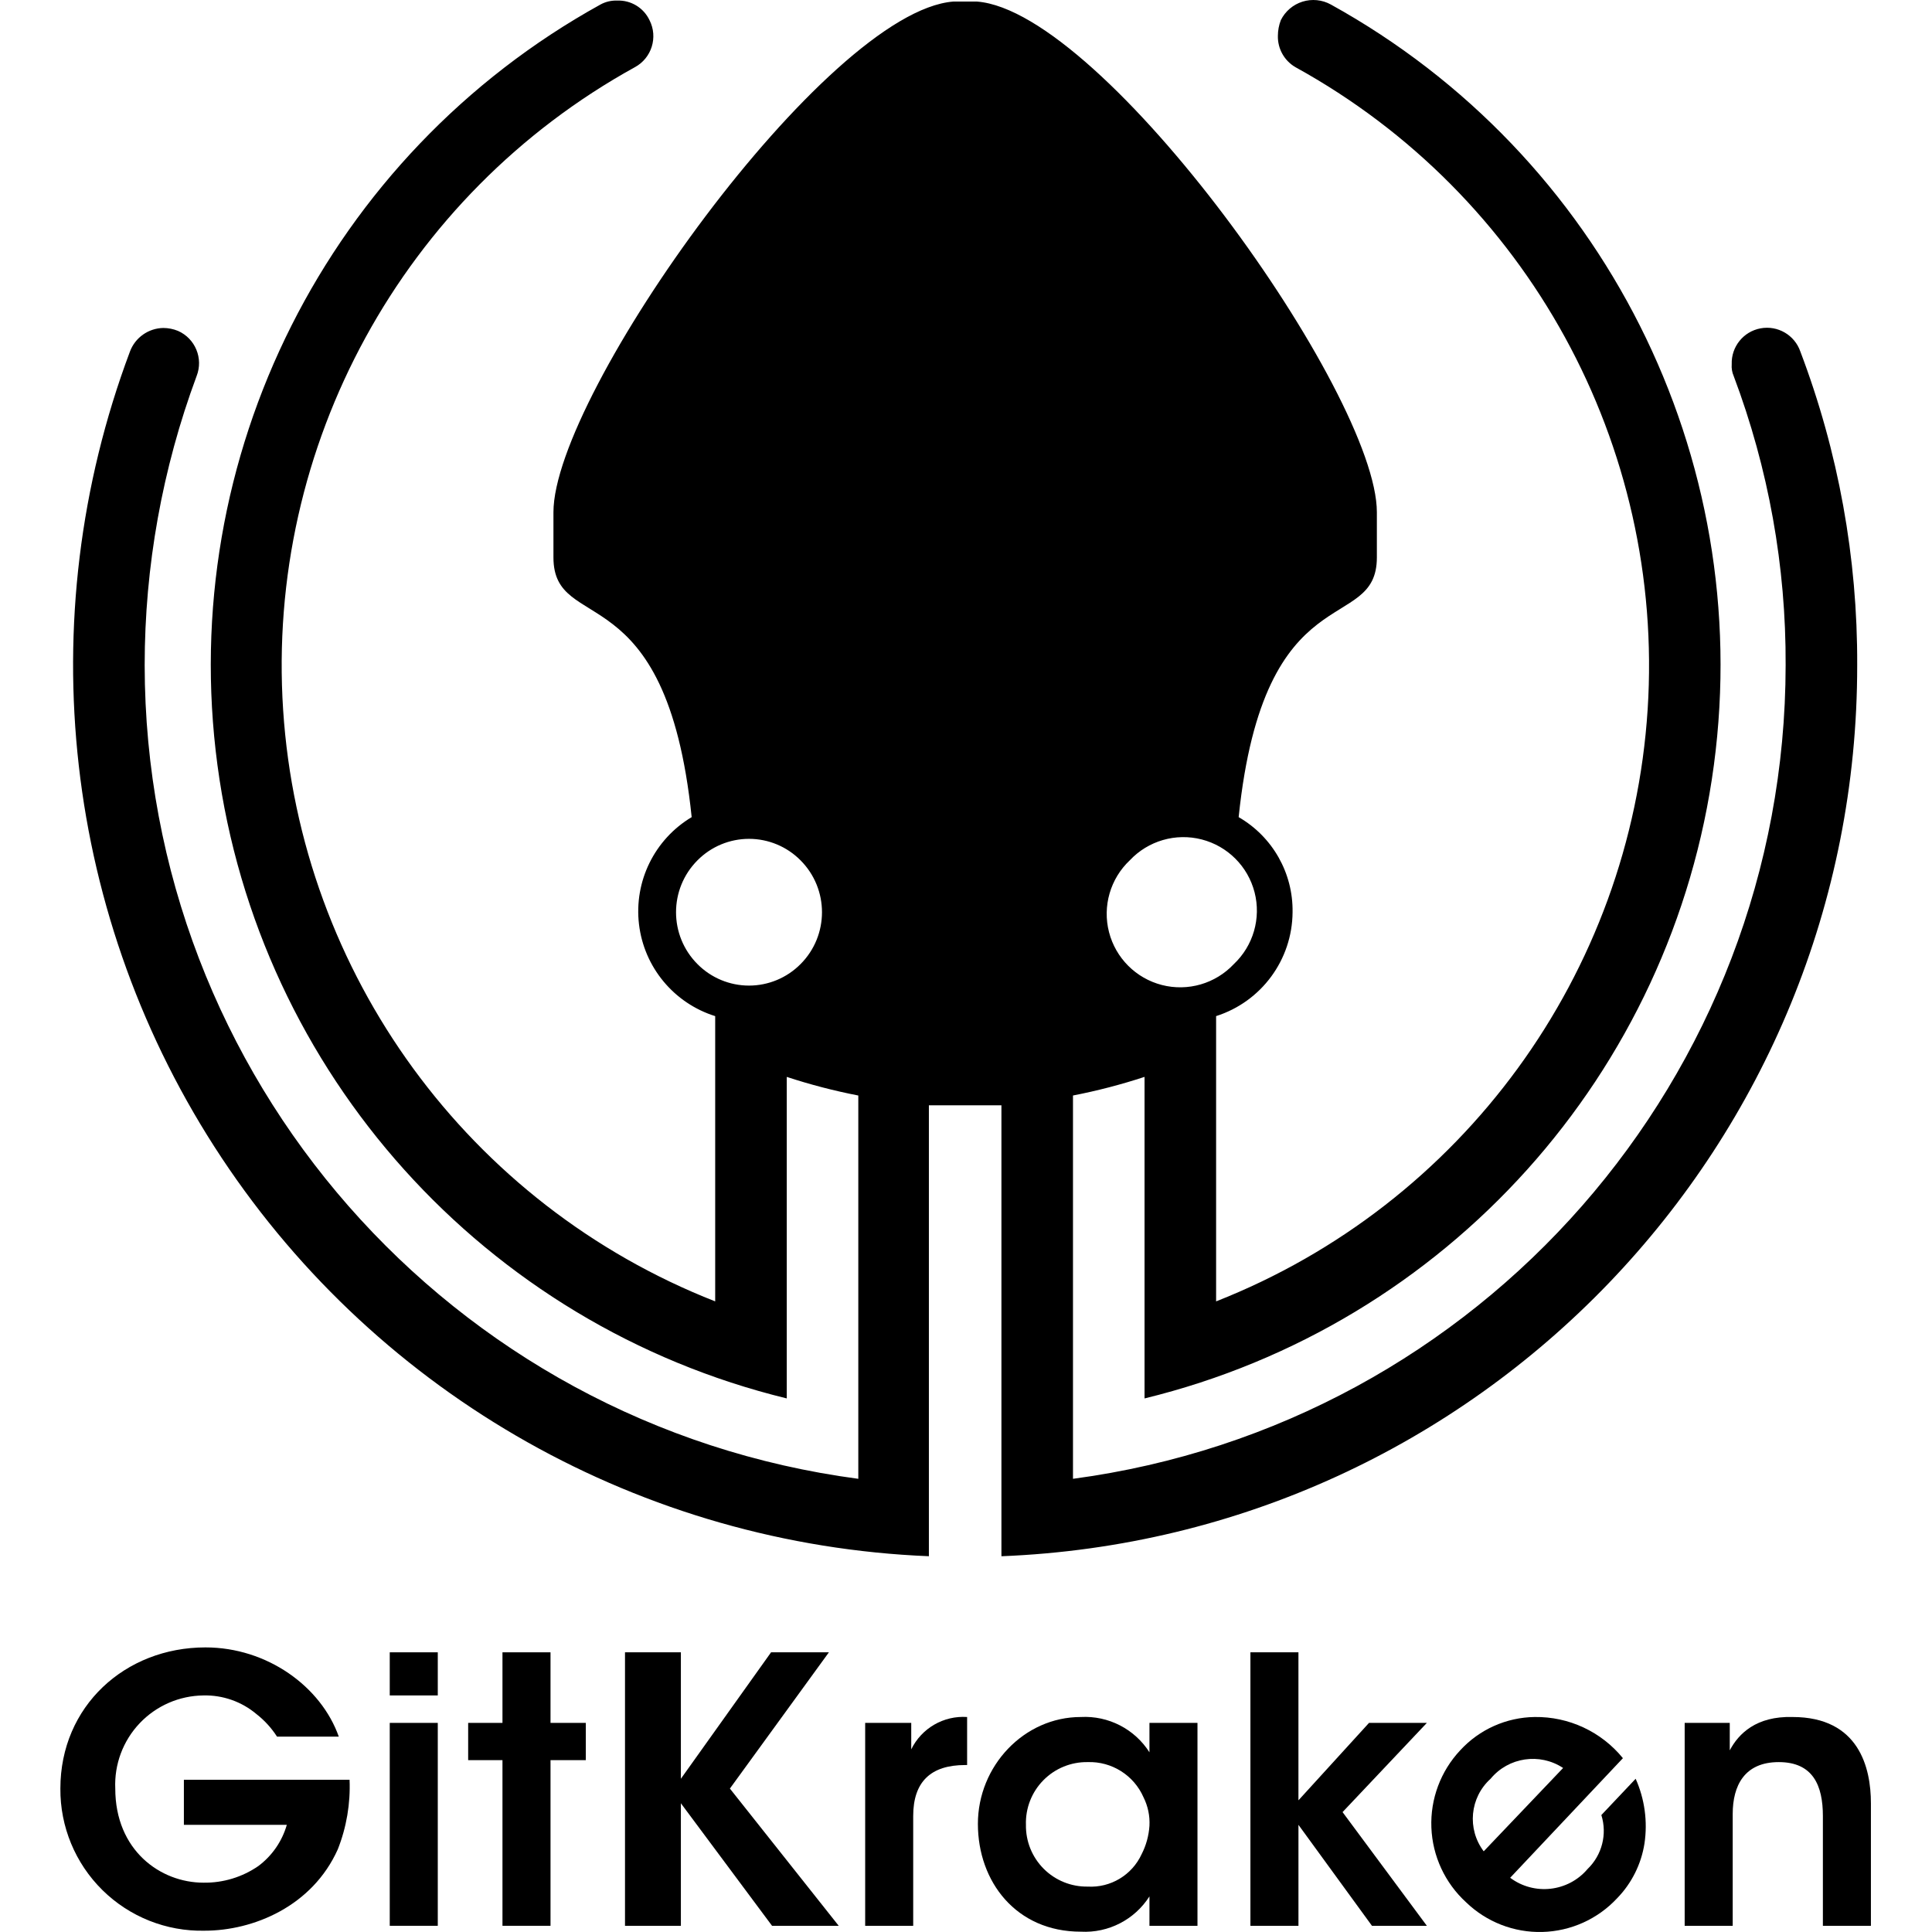
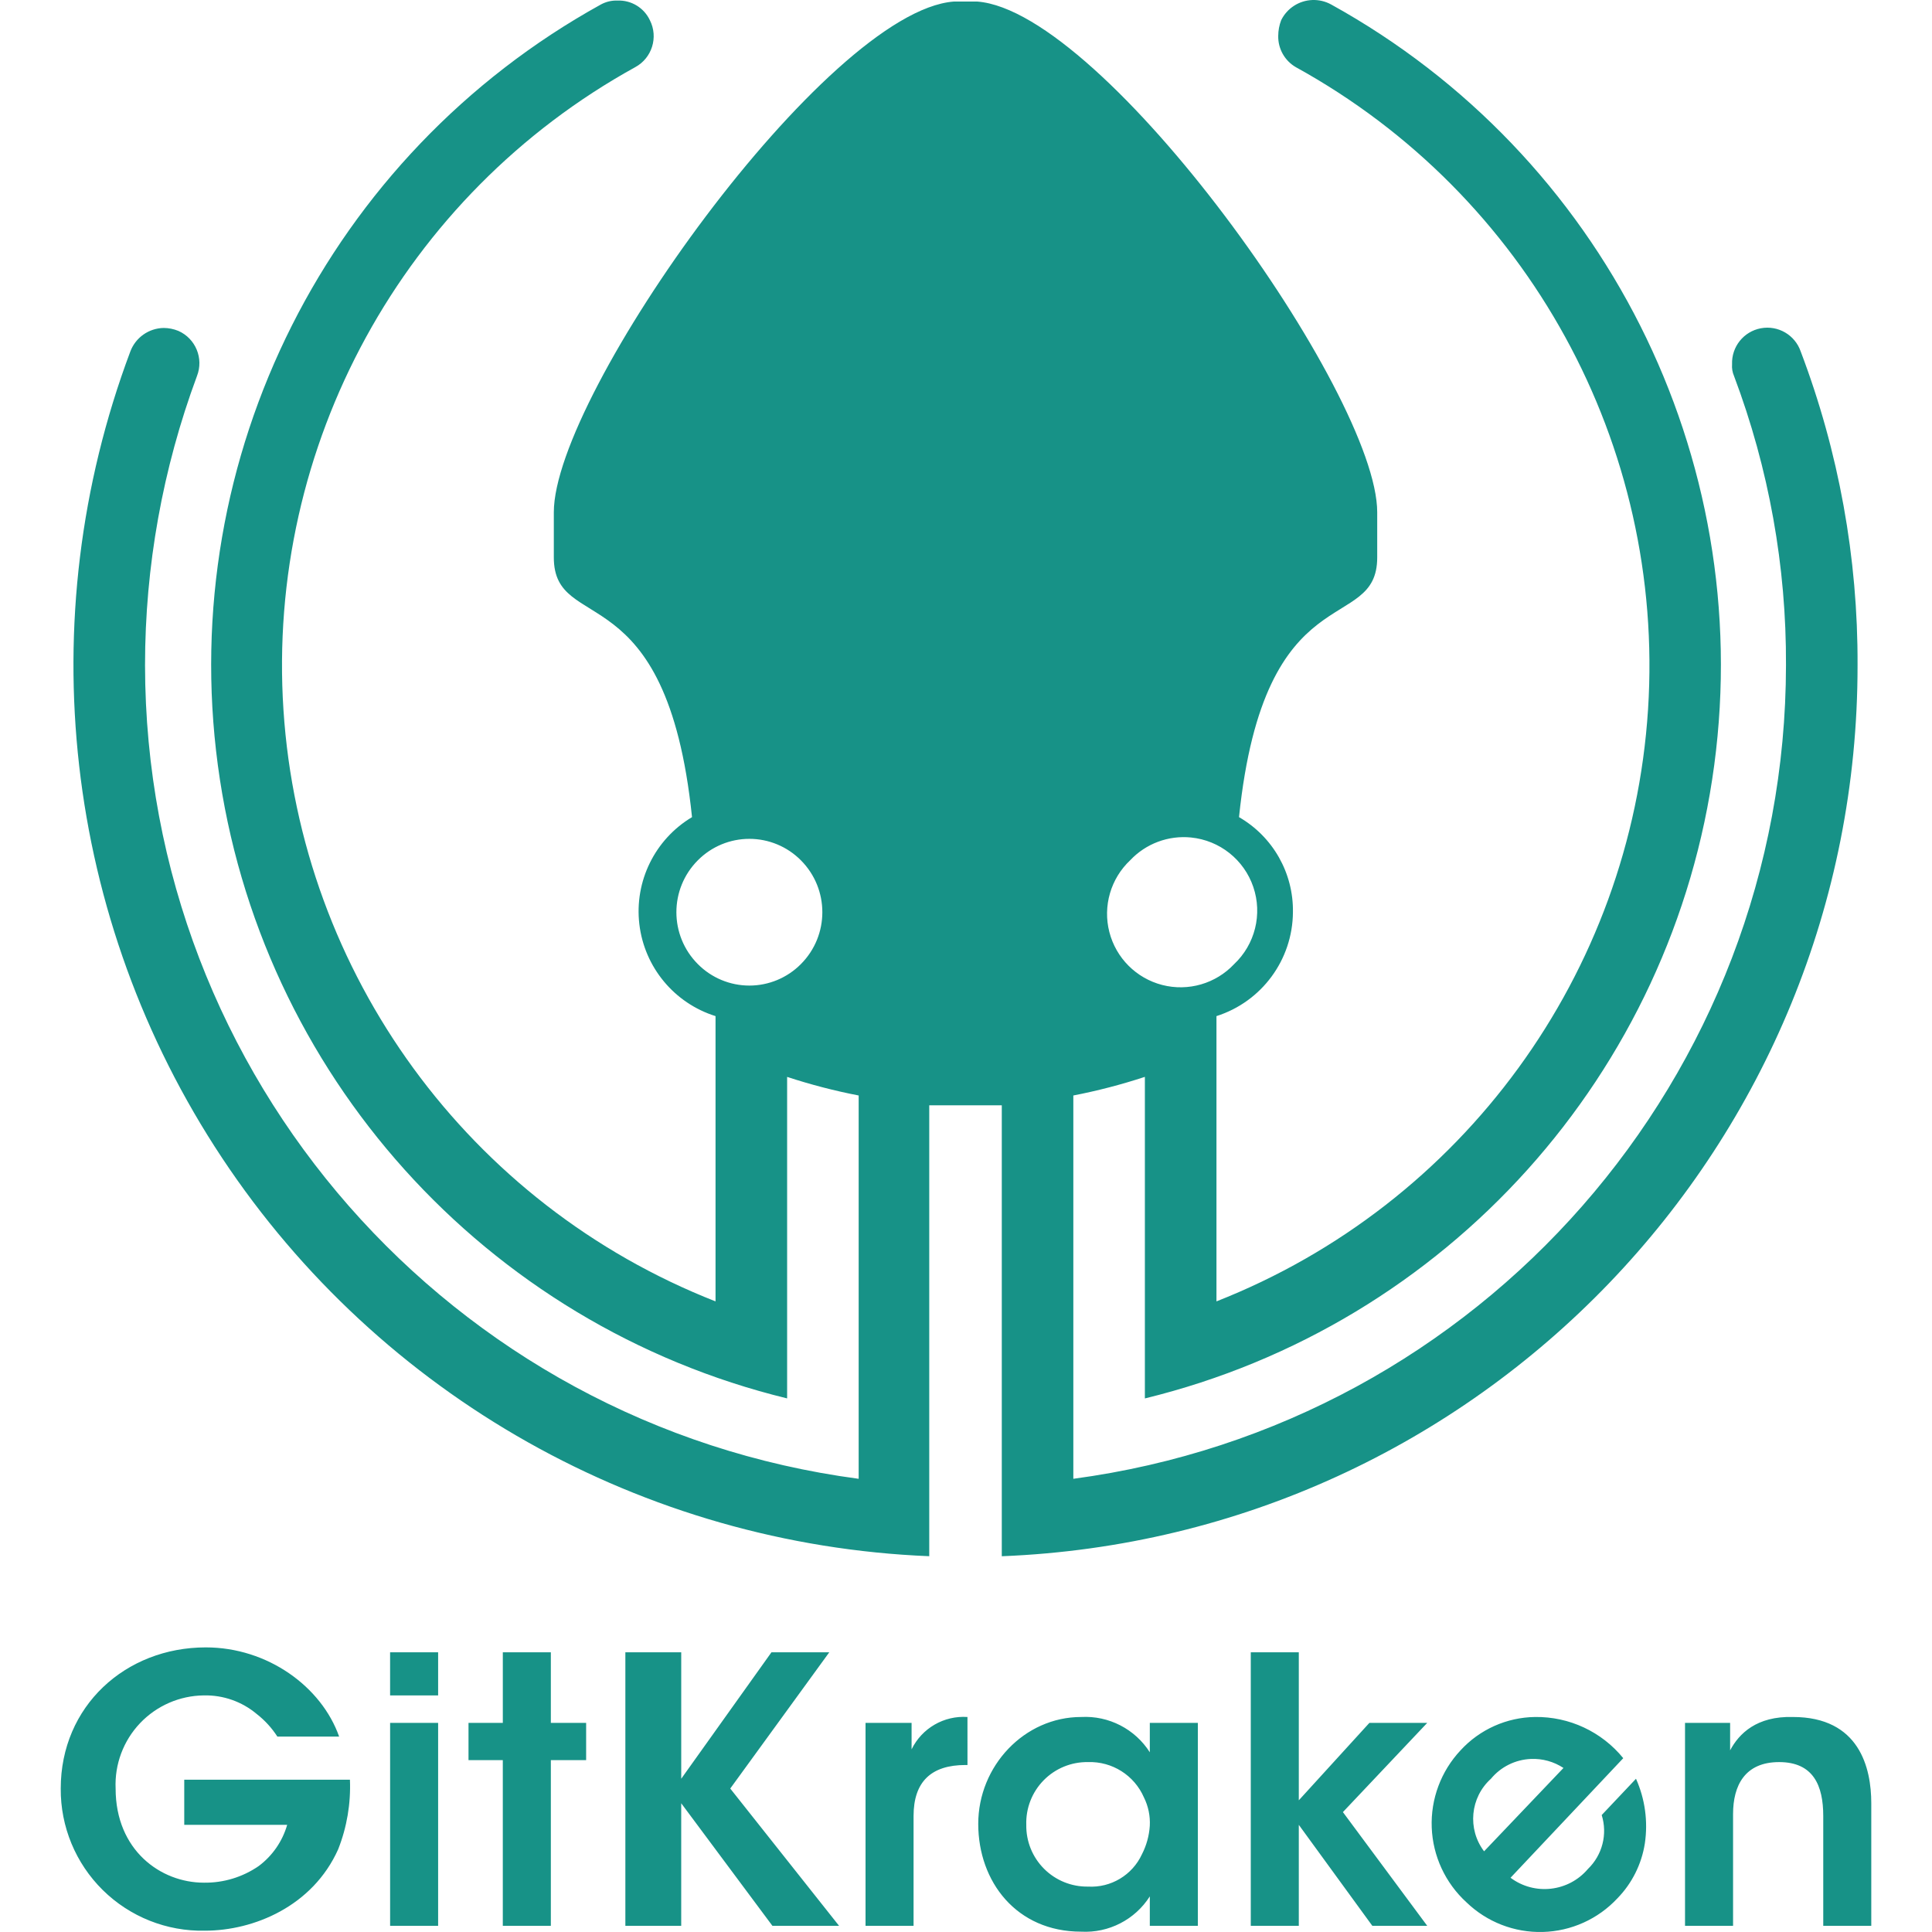
- <svg xmlns="http://www.w3.org/2000/svg" width="128" height="128">
-   <path class="cls-1" d="M18.353 115.055a6.04 6.04 0 0 0-1.364-1.494 5.26 5.26 0 0 0-3.507-1.234 5.91 5.91 0 0 0-5.845 6.17c0 4.092 2.988 6.235 5.845 6.235a6.235 6.235 0 0 0 3.637-1.104 5.196 5.196 0 0 0 1.883-2.728h-6.819v-2.987H23.16a11.3 11.3 0 0 1-.78 4.61c-1.688 3.768-5.585 5.391-8.832 5.391A9.352 9.352 0 0 1 4 118.497c0-5.455 4.287-9.352 9.612-9.352 4.092 0 7.664 2.598 8.833 5.91z" style="stroke-width:.649" />
-   <path class="cls-1" d="M25.822 109.47h3.182v2.857h-3.182zm0 4.676h3.182v13.443h-3.182z" style="stroke-width:.649" />
-   <path class="cls-1" d="M33.29 116.614h-2.273v-2.468h2.273v-4.676h3.183v4.676h2.338v2.468h-2.338v10.975H33.29z" style="stroke-width:.649" />
-   <path class="cls-1" d="M41.408 109.47h3.702v8.378l5.975-8.378h3.832l-6.56 9.027 7.21 9.092H51.15l-6.04-8.118v8.118h-3.702z" style="stroke-width:.649" />
-   <path class="cls-1" d="M57.32 114.146h3.052v1.753a3.832 3.832 0 0 1 3.702-2.143v3.182h-.13c-2.273 0-3.442 1.105-3.442 3.378v7.273H57.32z" style="stroke-width:.649" />
-   <path class="cls-1" d="M79.336 127.59h-3.182v-1.949a5.066 5.066 0 0 1-4.546 2.338c-4.287 0-6.82-3.312-6.82-7.144 0-3.832 3.053-7.079 6.82-7.079a5.066 5.066 0 0 1 4.546 2.338v-1.948h3.182zm-11.365-6.69a4.027 4.027 0 0 0 4.091 4.092 3.702 3.702 0 0 0 3.572-2.144 4.806 4.806 0 0 0 .52-1.883 3.767 3.767 0 0 0-.39-1.883 3.897 3.897 0 0 0-3.702-2.338 4.027 4.027 0 0 0-4.091 4.156z" style="stroke-width:.649" />
-   <path class="cls-1" d="M82.843 109.47h3.182v9.806l4.676-5.13h3.832l-5.585 5.91 5.585 7.533h-3.637l-4.87-6.689v6.69h-3.183z" style="stroke-width:.649" />
-   <path class="cls-1" d="M100.053 124.407a3.767 3.767 0 0 0 5.131-.584 3.507 3.507 0 0 0 .91-3.572l2.272-2.403a7.728 7.728 0 0 1 .585 4.286 6.69 6.69 0 0 1-1.819 3.637 7.014 7.014 0 0 1-10.001.26 7.079 7.079 0 0 1-.39-10.067 6.82 6.82 0 0 1 4.936-2.208 7.404 7.404 0 0 1 5.845 2.728zm3.507-7.274a3.637 3.637 0 0 0-4.805.715 3.572 3.572 0 0 0-.455 4.806z" style="stroke-width:.649" />
-   <path class="cls-1" d="M111.614 114.146h2.987v1.818c.585-1.104 1.754-2.273 4.157-2.208 4.416 0 5.195 3.377 5.195 5.715v8.118h-3.182v-7.273c0-2.014-.65-3.572-2.923-3.572s-3.052 1.558-3.052 3.442v7.403h-3.182z" style="stroke-width:.649" />
-   <path class="cls-1" d="M119.277 23.288a2.338 2.338 0 0 0-4.546.844 1.624 1.624 0 0 0 .13.78 53.644 53.644 0 0 1 3.442 19.159 54.424 54.424 0 0 1-47.215 53.904V72.58a39.097 39.097 0 0 0 4.741-1.234V92.65A50.007 50.007 0 0 0 88.17.298a2.403 2.403 0 0 0-3.313 1.039 2.923 2.923 0 0 0-.194 1.039 2.338 2.338 0 0 0 1.169 2.078A45.266 45.266 0 0 1 80.57 86.22v-18.9a7.274 7.274 0 0 0 5.066-6.883 7.144 7.144 0 0 0-3.572-6.3c1.688-16.301 9.157-12.015 9.157-17.21v-2.988c0-7.858-18.055-33.187-26.497-33.836h-1.56c-8.442.65-26.497 25.978-26.497 33.836v2.988c0 5.195 7.47.909 9.158 17.21a7.274 7.274 0 0 0 1.558 13.184V86.22a45.266 45.266 0 0 1-5.325-81.766 2.338 2.338 0 0 0 .974-3.117A2.273 2.273 0 0 0 40.889.038a2.143 2.143 0 0 0-1.104.26 50.007 50.007 0 0 0 12.34 92.351V71.347a39.097 39.097 0 0 0 4.74 1.234v25.394A54.424 54.424 0 0 1 9.585 44.07a55.073 55.073 0 0 1 3.443-19.16 2.338 2.338 0 0 0-1.234-2.987 2.598 2.598 0 0 0-.975-.194 2.403 2.403 0 0 0-2.208 1.558 59.1 59.1 0 0 0 52.93 79.817V73.231h4.806v29.874a59.035 59.035 0 0 0 56.697-59.034 57.866 57.866 0 0 0-3.767-20.783zM74.855 56.995a4.87 4.87 0 1 1 6.884 6.884 4.87 4.87 0 1 1-6.884-6.884zm-21.822 6.884a4.806 4.806 0 0 1-6.819 0 4.87 4.87 0 0 1 0-6.884 4.806 4.806 0 0 1 6.82 0 4.87 4.87 0 0 1 0 6.884z" style="stroke-width:.649" />
+ <svg xmlns="http://www.w3.org/2000/svg" viewBox="0 0 128 128">
+   <path fill="#179287" d="M86.951.001a2.403 2.403 0 0 0-2.07 1.336 2.923 2.923 0 0 0-.195 1.04 2.338 2.338 0 0 0 1.17 2.075 45.266 45.266 0 0 1-5.262 81.768v-18.9a7.274 7.274 0 0 0 5.066-6.883 7.144 7.144 0 0 0-3.572-6.3c1.688-16.302 9.156-12.015 9.156-17.21V33.94C91.244 26.08 73.19.752 64.748.103h-1.56c-8.442.65-26.496 25.978-26.496 33.836v2.988c0 5.195 7.468.908 9.156 17.21a7.274 7.274 0 0 0 1.558 13.183v18.9a45.266 45.266 0 0 1-5.324-81.768 2.338 2.338 0 0 0 .973-3.115 2.273 2.273 0 0 0-2.143-1.3 2.143 2.143 0 0 0-1.103.261 50.007 50.007 0 0 0 12.34 92.35V71.347a39.097 39.097 0 0 0 4.74 1.232v25.395A54.424 54.424 0 0 1 9.609 44.07a55.073 55.073 0 0 1 3.442-19.16 2.338 2.338 0 0 0-1.233-2.987 2.598 2.598 0 0 0-.976-.195 2.403 2.403 0 0 0-2.207 1.558 59.1 59.1 0 0 0 52.93 79.817V73.23h4.806v29.875a59.035 59.035 0 0 0 56.697-59.035 57.866 57.866 0 0 0-3.767-20.784 2.338 2.338 0 0 0-4.547.846 1.624 1.624 0 0 0 .13.78 53.644 53.644 0 0 1 3.442 19.158 54.424 54.424 0 0 1-47.215 53.904V72.579a39.097 39.097 0 0 0 4.74-1.234V92.65A50.007 50.007 0 0 0 88.194.298a2.403 2.403 0 0 0-1.242-.297Zm-8.043 55.485a4.87 4.87 0 0 1 2.854 8.392 4.87 4.87 0 1 1-6.883-6.885 4.87 4.87 0 0 1 4.03-1.507zm-29.261.09a4.806 4.806 0 0 1 3.41 1.417 4.87 4.87 0 0 1 0 6.885 4.806 4.806 0 0 1-6.819 0 4.87 4.87 0 0 1 0-6.885 4.806 4.806 0 0 1 3.409-1.417zm-36.012 53.568c-5.325 0-9.611 3.896-9.611 9.351a9.352 9.352 0 0 0 9.548 9.418c3.247 0 7.144-1.622 8.832-5.39a11.3 11.3 0 0 0 .78-4.612H12.207v2.989h6.819a5.196 5.196 0 0 1-1.883 2.728 6.235 6.235 0 0 1-3.637 1.104c-2.857 0-5.846-2.145-5.846-6.237a5.91 5.91 0 0 1 5.846-6.17 5.26 5.26 0 0 1 3.506 1.235 6.04 6.04 0 0 1 1.365 1.494h4.092c-1.17-3.312-4.742-5.91-8.834-5.91zm12.21.326v2.856h3.182v-2.856zm7.468 0v4.676H31.04v2.467h2.272v10.976h3.183v-10.976h2.338v-2.467h-2.338v-4.676zm8.119 0v18.12h3.7v-8.12l6.042 8.12h4.416l-7.209-9.095 6.56-9.025H51.11l-5.977 8.377v-8.377zm41.435 0v18.12h3.182v-6.69l4.871 6.69h3.637l-5.586-7.534 5.586-5.91h-3.832l-4.676 5.129v-9.805zm-18.77 4.285a3.832 3.832 0 0 0-3.702 2.143v-1.752h-3.051v13.443h3.182v-7.273c0-2.273 1.168-3.38 3.44-3.38h.132zm7.534 0c-3.767 0-6.82 3.248-6.82 7.08s2.533 7.143 6.82 7.143a5.066 5.066 0 0 0 4.547-2.338v1.95h3.182v-13.444h-3.182v1.947a5.066 5.066 0 0 0-4.547-2.338zm30.07 0a6.82 6.82 0 0 0-4.937 2.21 7.079 7.079 0 0 0 .39 10.066 7.014 7.014 0 0 0 10.002-.26 6.69 6.69 0 0 0 1.819-3.637 7.728 7.728 0 0 0-.586-4.287l-2.272 2.404a3.507 3.507 0 0 1-.91 3.57 3.767 3.767 0 0 1-5.13.585l7.468-7.922a7.404 7.404 0 0 0-5.844-2.729zm17.08 0c-2.403-.065-3.57 1.105-4.156 2.21v-1.82h-2.988v13.444h3.183v-7.404c0-1.884.778-3.442 3.051-3.442s2.924 1.559 2.924 3.573v7.273h3.182v-8.119c0-2.338-.78-5.715-5.196-5.715zm-92.935.39v13.444h3.181v-13.443zm75.576 2.39a3.637 3.637 0 0 1 2.162.597l-5.26 5.522a3.572 3.572 0 0 1 .455-4.807 3.637 3.637 0 0 1 2.643-1.312zm-29.336.208a3.897 3.897 0 0 1 3.701 2.338 3.767 3.767 0 0 1 .39 1.883 4.806 4.806 0 0 1-.519 1.883 3.702 3.702 0 0 1-3.572 2.145 4.027 4.027 0 0 1-4.092-4.092 4.027 4.027 0 0 1 4.092-4.157z" class="cls-1" />
</svg>
